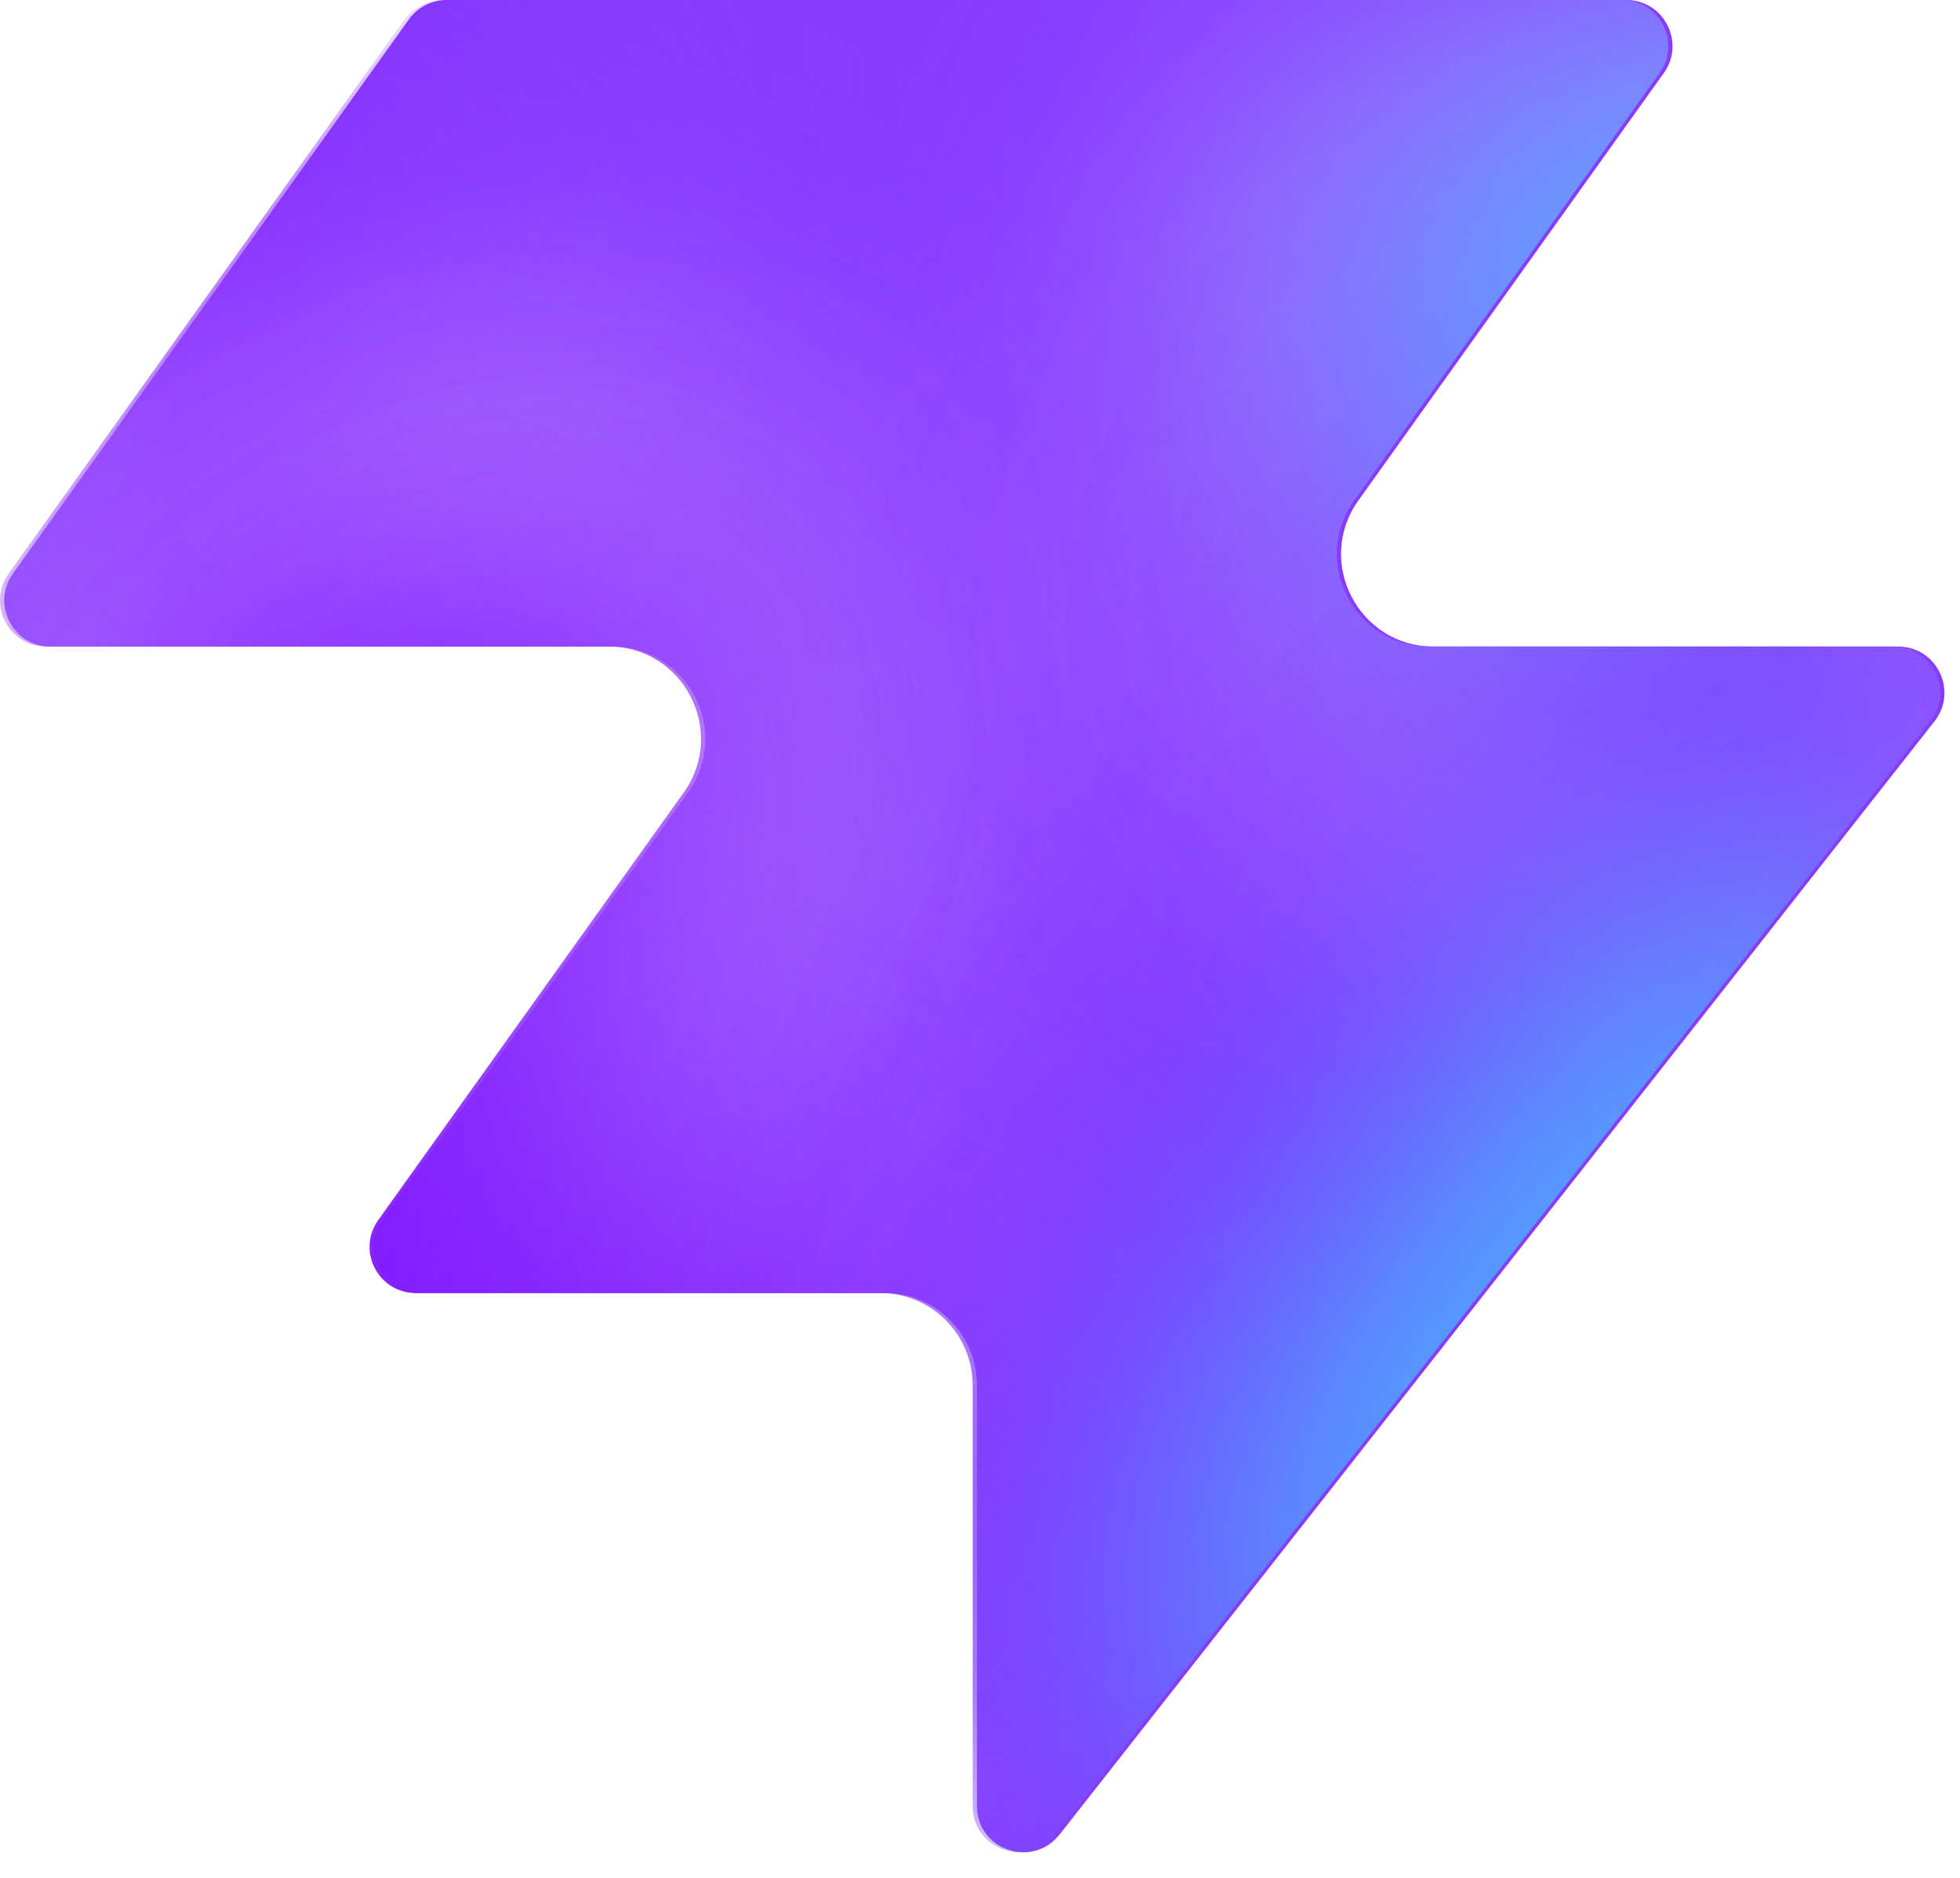
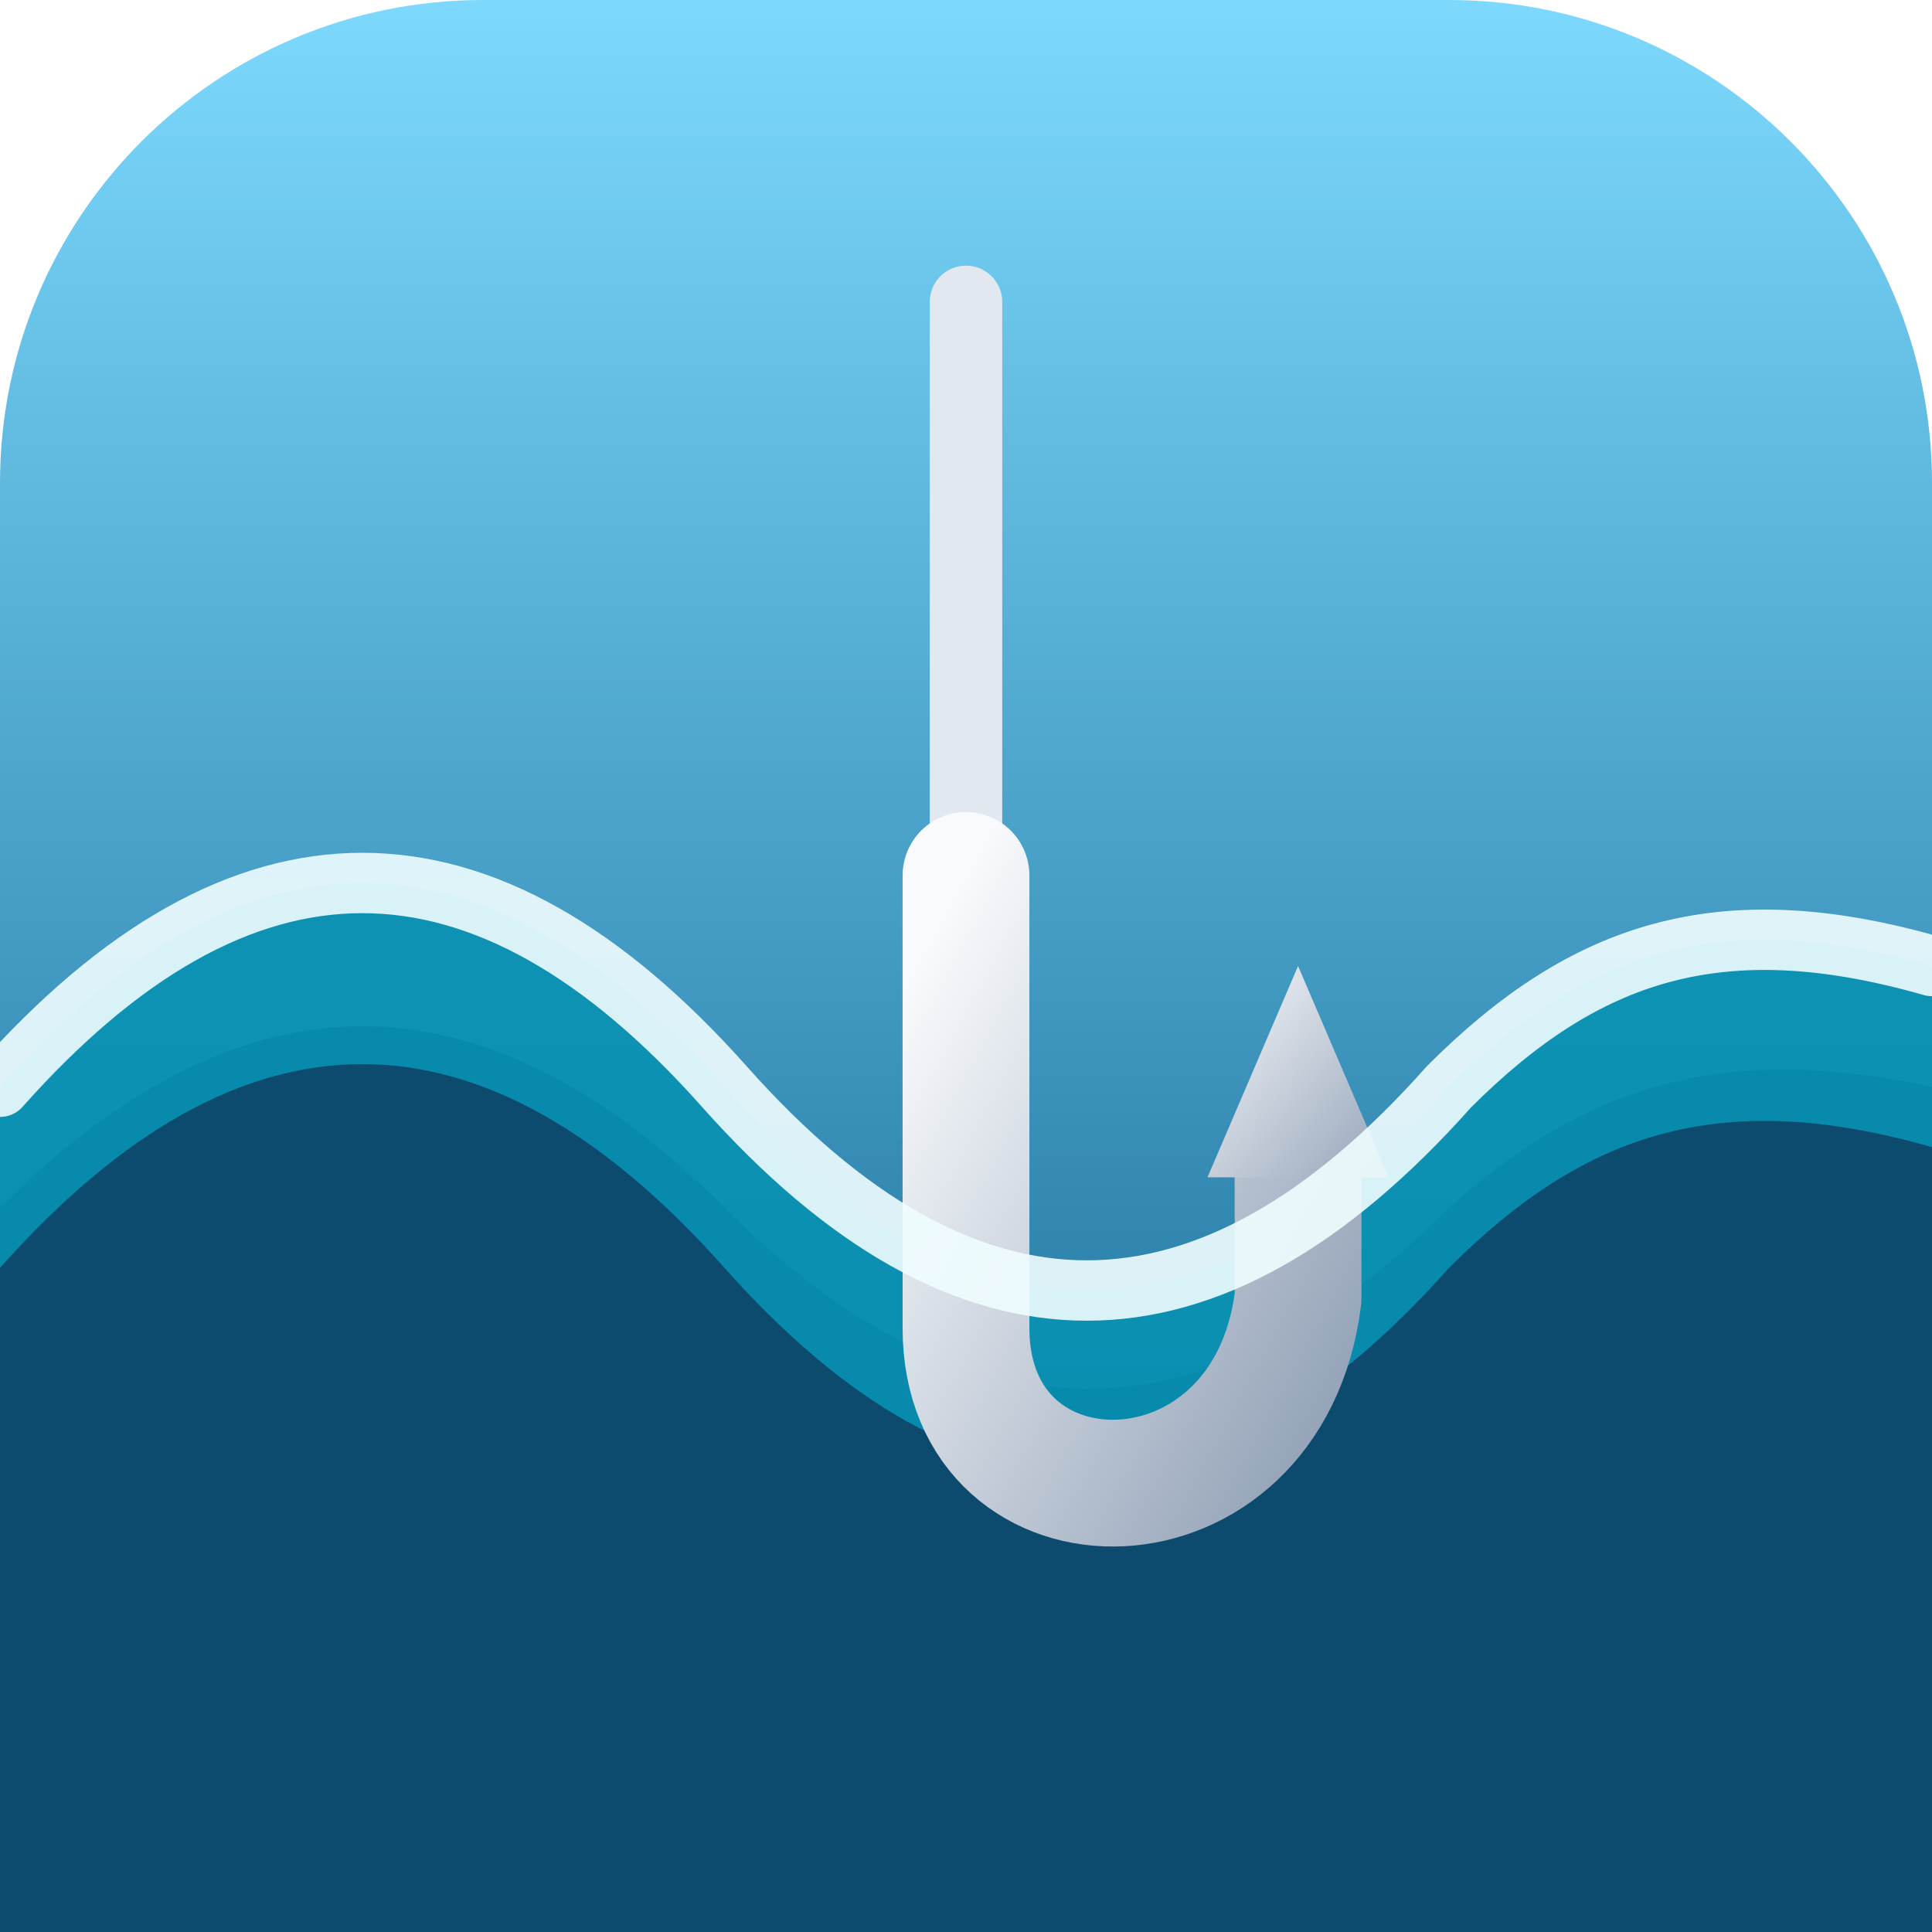
- <svg xmlns="http://www.w3.org/2000/svg" width="48" height="46" fill="none" viewBox="0 0 48 46">
-   <path fill="#863bff" d="M25.946 44.938c-.664.845-2.021.375-2.021-.698V33.937a2.26 2.26 0 0 0-2.262-2.262H10.287c-.92 0-1.456-1.04-.92-1.788l7.48-10.471c1.07-1.497 0-3.578-1.842-3.578H1.237c-.92 0-1.456-1.04-.92-1.788L10.013.474c.214-.297.556-.474.92-.474h28.894c.92 0 1.456 1.04.92 1.788l-7.48 10.471c-1.07 1.498 0 3.579 1.842 3.579h11.377c.943 0 1.473 1.088.89 1.83L25.947 44.94z" style="fill:#863bff;fill:color(display-p3 .525 .23 1);fill-opacity:1" />
-   <mask id="a" width="48" height="46" x="0" y="0" maskUnits="userSpaceOnUse" style="mask-type:alpha">
-     <path fill="#000" d="M25.842 44.938c-.664.844-2.021.375-2.021-.698V33.937a2.26 2.26 0 0 0-2.262-2.262H10.183c-.92 0-1.456-1.04-.92-1.788l7.48-10.471c1.07-1.498 0-3.579-1.842-3.579H1.133c-.92 0-1.456-1.04-.92-1.787L9.91.473c.214-.297.556-.474.92-.474h28.894c.92 0 1.456 1.04.92 1.788l-7.48 10.471c-1.07 1.498 0 3.578 1.842 3.578h11.377c.943 0 1.473 1.088.89 1.832L25.843 44.94z" style="fill:#000;fill-opacity:1" />
-   </mask>
-   <g mask="url(#a)">
-     <g filter="url(#b)">
-       <ellipse cx="5.508" cy="14.704" fill="#ede6ff" rx="5.508" ry="14.704" style="fill:#ede6ff;fill:color(display-p3 .927 .903 1);fill-opacity:1" transform="matrix(.00324 1 1 -.00324 -4.47 31.516)" />
-     </g>
-     <g filter="url(#c)">
-       <ellipse cx="10.399" cy="29.851" fill="#ede6ff" rx="10.399" ry="29.851" style="fill:#ede6ff;fill:color(display-p3 .927 .903 1);fill-opacity:1" transform="matrix(.00324 1 1 -.00324 -39.328 7.883)" />
-     </g>
-     <g filter="url(#d)">
-       <ellipse cx="5.508" cy="30.487" fill="#7e14ff" rx="5.508" ry="30.487" style="fill:#7e14ff;fill:color(display-p3 .492 .077 1);fill-opacity:1" transform="rotate(89.814 -25.913 -14.639)scale(1 -1)" />
-     </g>
-     <g filter="url(#e)">
-       <ellipse cx="5.508" cy="30.599" fill="#7e14ff" rx="5.508" ry="30.599" style="fill:#7e14ff;fill:color(display-p3 .492 .077 1);fill-opacity:1" transform="rotate(89.814 -32.644 -3.334)scale(1 -1)" />
-     </g>
-     <g filter="url(#f)">
-       <ellipse cx="5.508" cy="30.599" fill="#7e14ff" rx="5.508" ry="30.599" style="fill:#7e14ff;fill:color(display-p3 .492 .077 1);fill-opacity:1" transform="matrix(.00324 1 1 -.00324 -34.34 30.47)" />
-     </g>
-     <g filter="url(#g)">
-       <ellipse cx="14.072" cy="22.078" fill="#ede6ff" rx="14.072" ry="22.078" style="fill:#ede6ff;fill:color(display-p3 .927 .903 1);fill-opacity:1" transform="rotate(93.35 24.506 48.493)scale(-1 1)" />
-     </g>
-     <g filter="url(#h)">
-       <ellipse cx="3.47" cy="21.501" fill="#7e14ff" rx="3.47" ry="21.501" style="fill:#7e14ff;fill:color(display-p3 .492 .077 1);fill-opacity:1" transform="rotate(89.009 28.708 47.59)scale(-1 1)" />
-     </g>
-     <g filter="url(#i)">
-       <ellipse cx="3.47" cy="21.501" fill="#7e14ff" rx="3.47" ry="21.501" style="fill:#7e14ff;fill:color(display-p3 .492 .077 1);fill-opacity:1" transform="rotate(89.009 28.708 47.59)scale(-1 1)" />
-     </g>
-     <g filter="url(#j)">
-       <ellipse cx=".387" cy="8.972" fill="#7e14ff" rx="4.407" ry="29.108" style="fill:#7e14ff;fill:color(display-p3 .492 .077 1);fill-opacity:1" transform="rotate(39.51 .387 8.972)" />
-     </g>
-     <g filter="url(#k)">
-       <ellipse cx="47.523" cy="-6.092" fill="#7e14ff" rx="4.407" ry="29.108" style="fill:#7e14ff;fill:color(display-p3 .492 .077 1);fill-opacity:1" transform="rotate(37.892 47.523 -6.092)" />
-     </g>
-     <g filter="url(#l)">
-       <ellipse cx="41.412" cy="6.333" fill="#47bfff" rx="5.971" ry="9.665" style="fill:#47bfff;fill:color(display-p3 .28 .748 1);fill-opacity:1" transform="rotate(37.892 41.412 6.333)" />
-     </g>
-     <g filter="url(#m)">
-       <ellipse cx="-1.879" cy="38.332" fill="#7e14ff" rx="4.407" ry="29.108" style="fill:#7e14ff;fill:color(display-p3 .492 .077 1);fill-opacity:1" transform="rotate(37.892 -1.88 38.332)" />
-     </g>
-     <g filter="url(#n)">
-       <ellipse cx="-1.879" cy="38.332" fill="#7e14ff" rx="4.407" ry="29.108" style="fill:#7e14ff;fill:color(display-p3 .492 .077 1);fill-opacity:1" transform="rotate(37.892 -1.88 38.332)" />
-     </g>
-     <g filter="url(#o)">
-       <ellipse cx="35.651" cy="29.907" fill="#7e14ff" rx="4.407" ry="29.108" style="fill:#7e14ff;fill:color(display-p3 .492 .077 1);fill-opacity:1" transform="rotate(37.892 35.651 29.907)" />
-     </g>
-     <g filter="url(#p)">
-       <ellipse cx="38.418" cy="32.4" fill="#47bfff" rx="5.971" ry="15.297" style="fill:#47bfff;fill:color(display-p3 .28 .748 1);fill-opacity:1" transform="rotate(37.892 38.418 32.4)" />
-     </g>
-   </g>
+ <svg xmlns="http://www.w3.org/2000/svg" width="64" height="64" viewBox="0 0 64 64">
  <defs>
-     <filter id="b" width="60.045" height="41.654" x="-19.77" y="16.149" color-interpolation-filters="sRGB" filterUnits="userSpaceOnUse">
-       <feFlood flood-opacity="0" result="BackgroundImageFix" />
-       <feBlend in="SourceGraphic" in2="BackgroundImageFix" result="shape" />
-       <feGaussianBlur result="effect1_foregroundBlur_2002_17158" stdDeviation="7.659" />
-     </filter>
-     <filter id="c" width="90.34" height="51.437" x="-54.613" y="-7.533" color-interpolation-filters="sRGB" filterUnits="userSpaceOnUse">
-       <feFlood flood-opacity="0" result="BackgroundImageFix" />
-       <feBlend in="SourceGraphic" in2="BackgroundImageFix" result="shape" />
-       <feGaussianBlur result="effect1_foregroundBlur_2002_17158" stdDeviation="7.659" />
-     </filter>
-     <filter id="d" width="79.355" height="29.4" x="-49.64" y="2.03" color-interpolation-filters="sRGB" filterUnits="userSpaceOnUse">
-       <feFlood flood-opacity="0" result="BackgroundImageFix" />
-       <feBlend in="SourceGraphic" in2="BackgroundImageFix" result="shape" />
-       <feGaussianBlur result="effect1_foregroundBlur_2002_17158" stdDeviation="4.596" />
-     </filter>
-     <filter id="e" width="79.579" height="29.4" x="-45.045" y="20.029" color-interpolation-filters="sRGB" filterUnits="userSpaceOnUse">
-       <feFlood flood-opacity="0" result="BackgroundImageFix" />
-       <feBlend in="SourceGraphic" in2="BackgroundImageFix" result="shape" />
-       <feGaussianBlur result="effect1_foregroundBlur_2002_17158" stdDeviation="4.596" />
-     </filter>
-     <filter id="f" width="79.579" height="29.4" x="-43.513" y="21.178" color-interpolation-filters="sRGB" filterUnits="userSpaceOnUse">
-       <feFlood flood-opacity="0" result="BackgroundImageFix" />
-       <feBlend in="SourceGraphic" in2="BackgroundImageFix" result="shape" />
-       <feGaussianBlur result="effect1_foregroundBlur_2002_17158" stdDeviation="4.596" />
-     </filter>
-     <filter id="g" width="74.749" height="58.852" x="15.756" y="-17.901" color-interpolation-filters="sRGB" filterUnits="userSpaceOnUse">
-       <feFlood flood-opacity="0" result="BackgroundImageFix" />
-       <feBlend in="SourceGraphic" in2="BackgroundImageFix" result="shape" />
-       <feGaussianBlur result="effect1_foregroundBlur_2002_17158" stdDeviation="7.659" />
-     </filter>
-     <filter id="h" width="61.377" height="25.362" x="23.548" y="2.284" color-interpolation-filters="sRGB" filterUnits="userSpaceOnUse">
-       <feFlood flood-opacity="0" result="BackgroundImageFix" />
-       <feBlend in="SourceGraphic" in2="BackgroundImageFix" result="shape" />
-       <feGaussianBlur result="effect1_foregroundBlur_2002_17158" stdDeviation="4.596" />
-     </filter>
-     <filter id="i" width="61.377" height="25.362" x="23.548" y="2.284" color-interpolation-filters="sRGB" filterUnits="userSpaceOnUse">
-       <feFlood flood-opacity="0" result="BackgroundImageFix" />
-       <feBlend in="SourceGraphic" in2="BackgroundImageFix" result="shape" />
-       <feGaussianBlur result="effect1_foregroundBlur_2002_17158" stdDeviation="4.596" />
-     </filter>
-     <filter id="j" width="56.045" height="63.649" x="-27.636" y="-22.853" color-interpolation-filters="sRGB" filterUnits="userSpaceOnUse">
-       <feFlood flood-opacity="0" result="BackgroundImageFix" />
-       <feBlend in="SourceGraphic" in2="BackgroundImageFix" result="shape" />
-       <feGaussianBlur result="effect1_foregroundBlur_2002_17158" stdDeviation="4.596" />
-     </filter>
-     <filter id="k" width="54.814" height="64.646" x="20.116" y="-38.415" color-interpolation-filters="sRGB" filterUnits="userSpaceOnUse">
-       <feFlood flood-opacity="0" result="BackgroundImageFix" />
-       <feBlend in="SourceGraphic" in2="BackgroundImageFix" result="shape" />
-       <feGaussianBlur result="effect1_foregroundBlur_2002_17158" stdDeviation="4.596" />
-     </filter>
-     <filter id="l" width="33.541" height="35.313" x="24.641" y="-11.323" color-interpolation-filters="sRGB" filterUnits="userSpaceOnUse">
-       <feFlood flood-opacity="0" result="BackgroundImageFix" />
-       <feBlend in="SourceGraphic" in2="BackgroundImageFix" result="shape" />
-       <feGaussianBlur result="effect1_foregroundBlur_2002_17158" stdDeviation="4.596" />
-     </filter>
-     <filter id="m" width="54.814" height="64.646" x="-29.286" y="6.009" color-interpolation-filters="sRGB" filterUnits="userSpaceOnUse">
-       <feFlood flood-opacity="0" result="BackgroundImageFix" />
-       <feBlend in="SourceGraphic" in2="BackgroundImageFix" result="shape" />
-       <feGaussianBlur result="effect1_foregroundBlur_2002_17158" stdDeviation="4.596" />
-     </filter>
-     <filter id="n" width="54.814" height="64.646" x="-29.286" y="6.009" color-interpolation-filters="sRGB" filterUnits="userSpaceOnUse">
-       <feFlood flood-opacity="0" result="BackgroundImageFix" />
-       <feBlend in="SourceGraphic" in2="BackgroundImageFix" result="shape" />
-       <feGaussianBlur result="effect1_foregroundBlur_2002_17158" stdDeviation="4.596" />
-     </filter>
-     <filter id="o" width="54.814" height="64.646" x="8.244" y="-2.416" color-interpolation-filters="sRGB" filterUnits="userSpaceOnUse">
-       <feFlood flood-opacity="0" result="BackgroundImageFix" />
-       <feBlend in="SourceGraphic" in2="BackgroundImageFix" result="shape" />
-       <feGaussianBlur result="effect1_foregroundBlur_2002_17158" stdDeviation="4.596" />
-     </filter>
-     <filter id="p" width="39.409" height="43.623" x="18.713" y="10.588" color-interpolation-filters="sRGB" filterUnits="userSpaceOnUse">
-       <feFlood flood-opacity="0" result="BackgroundImageFix" />
-       <feBlend in="SourceGraphic" in2="BackgroundImageFix" result="shape" />
-       <feGaussianBlur result="effect1_foregroundBlur_2002_17158" stdDeviation="4.596" />
-     </filter>
+     <linearGradient id="sea-bg" x1="0" y1="0" x2="0" y2="1">
+       <stop offset="0" stop-color="#7dd9fd" />
+       <stop offset="1" stop-color="#075985" />
+     </linearGradient>
+     <linearGradient id="sea-hook-metal" x1="0" y1="0" x2="1" y2="1">
+       <stop offset="0" stop-color="#f8fafc" />
+       <stop offset="1" stop-color="#94a3b8" />
+     </linearGradient>
  </defs>
+   <rect width="64" height="64" rx="16" fill="url(#sea-bg)" />
+   <path d="M0 40 C8 32 16 32 24 40 C32 48 40 48 48 40 C52.5 36 57 34.5 64 36 V64 H0 Z" fill="#0c4a6e" />
+   <path d="M0 36 C8 27 16 27 24 36 C32 45 40 45 48 36 C52.5 31.5 57 30 64 32 V38 C57 36 52.5 37.5 48 42 C40 51 32 51 24 42 C16 33 8 33 0 42 Z" fill="#0891b2" opacity="0.9" />
+   <path d="M32 10 V29" fill="none" stroke="#e2e8f0" stroke-width="2.4" stroke-linecap="round" />
+   <path d="M32 29 V44 C32 51 42 51 43 43 V39" fill="none" stroke="url(#sea-hook-metal)" stroke-width="4.2" stroke-linecap="round" stroke-linejoin="round" />
+   <path d="M40 39 L43 32 L46 39Z" fill="url(#sea-hook-metal)" />
+   <path d="M0 36 C8 27 16 27 24 36 C32 45 40 45 48 36 C52.5 31.5 57 30 64 32" fill="none" stroke="#f0fdff" stroke-width="2" stroke-linecap="round" opacity="0.9" />
</svg>
